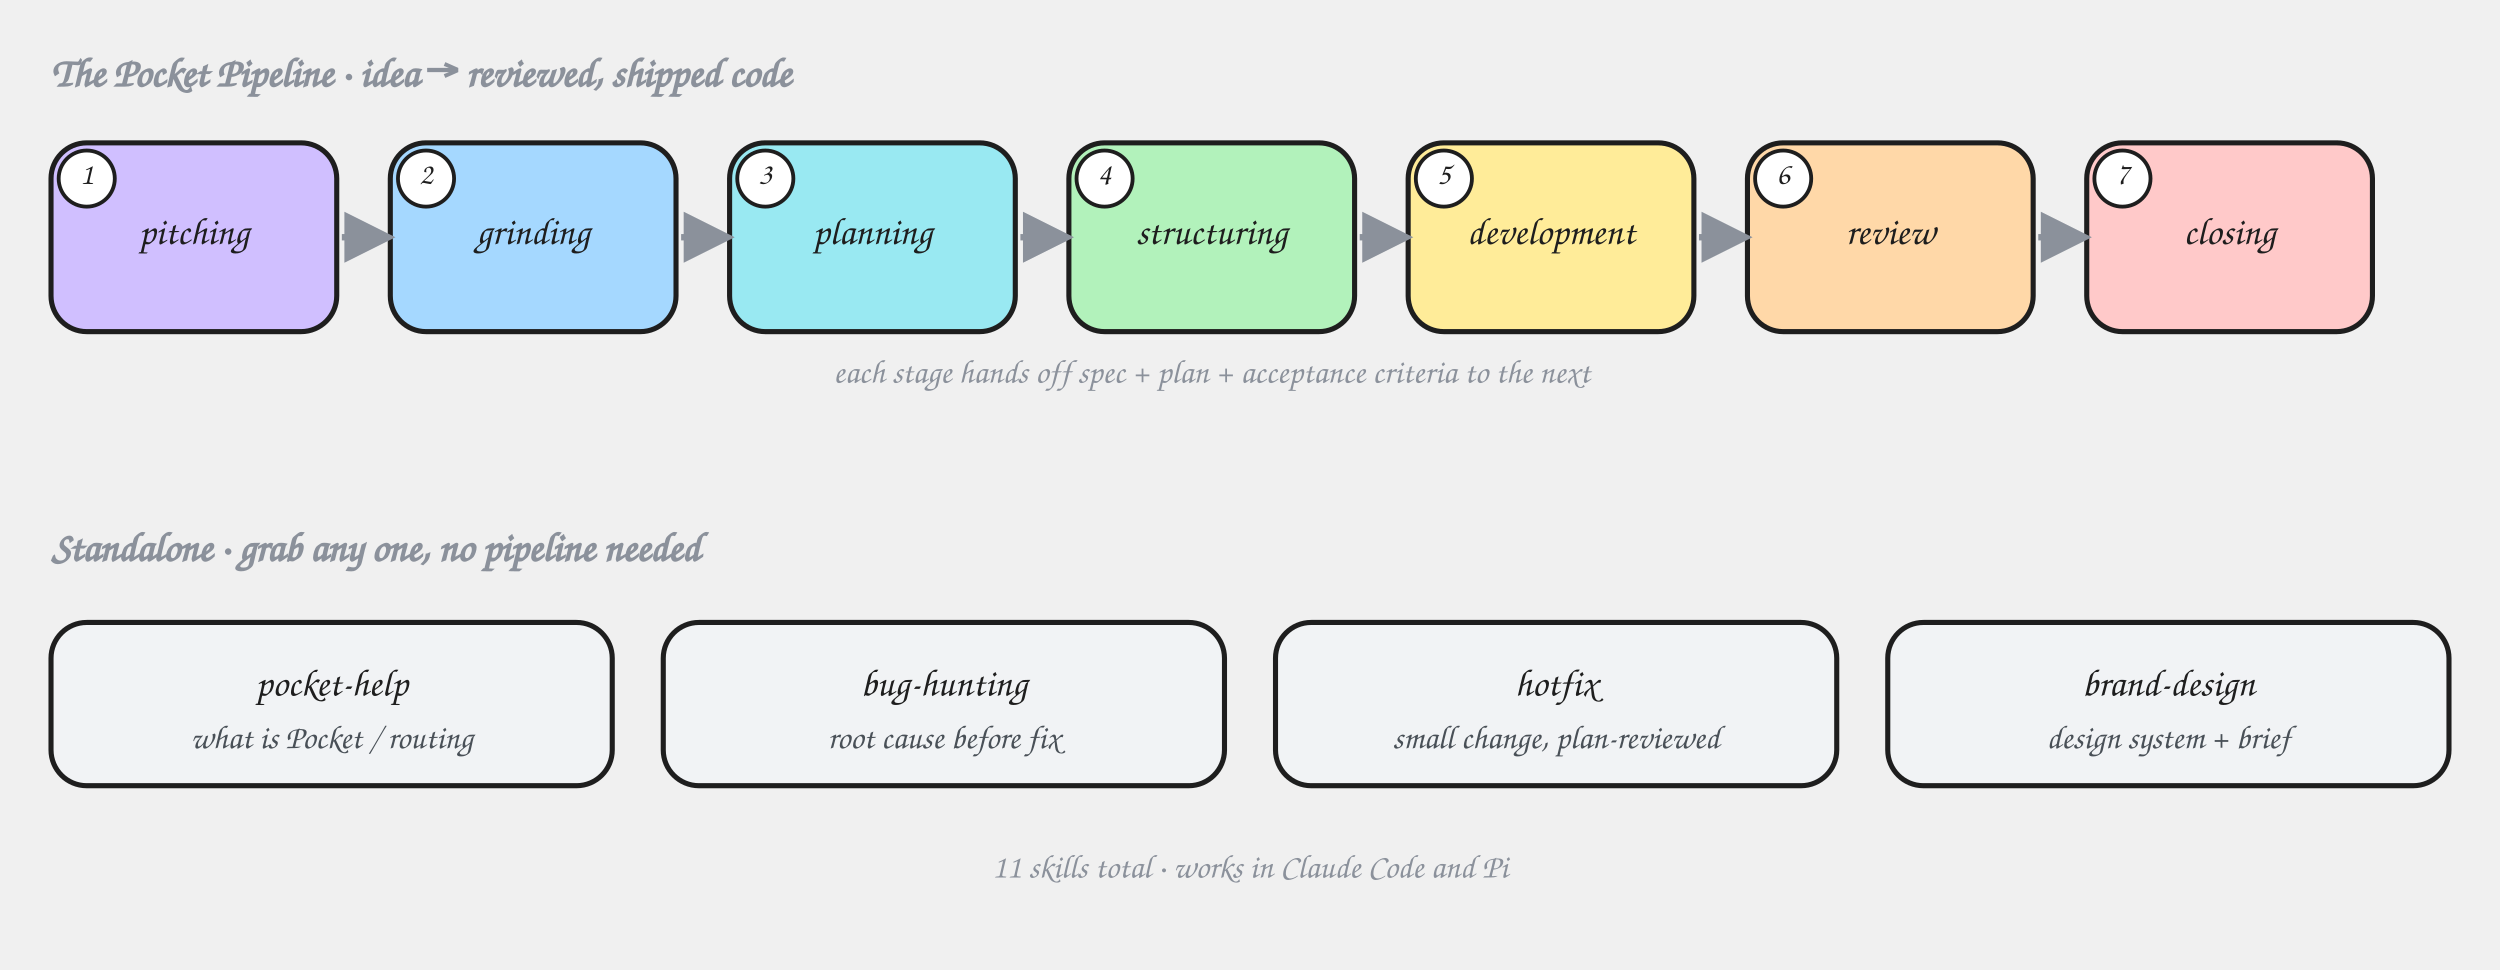
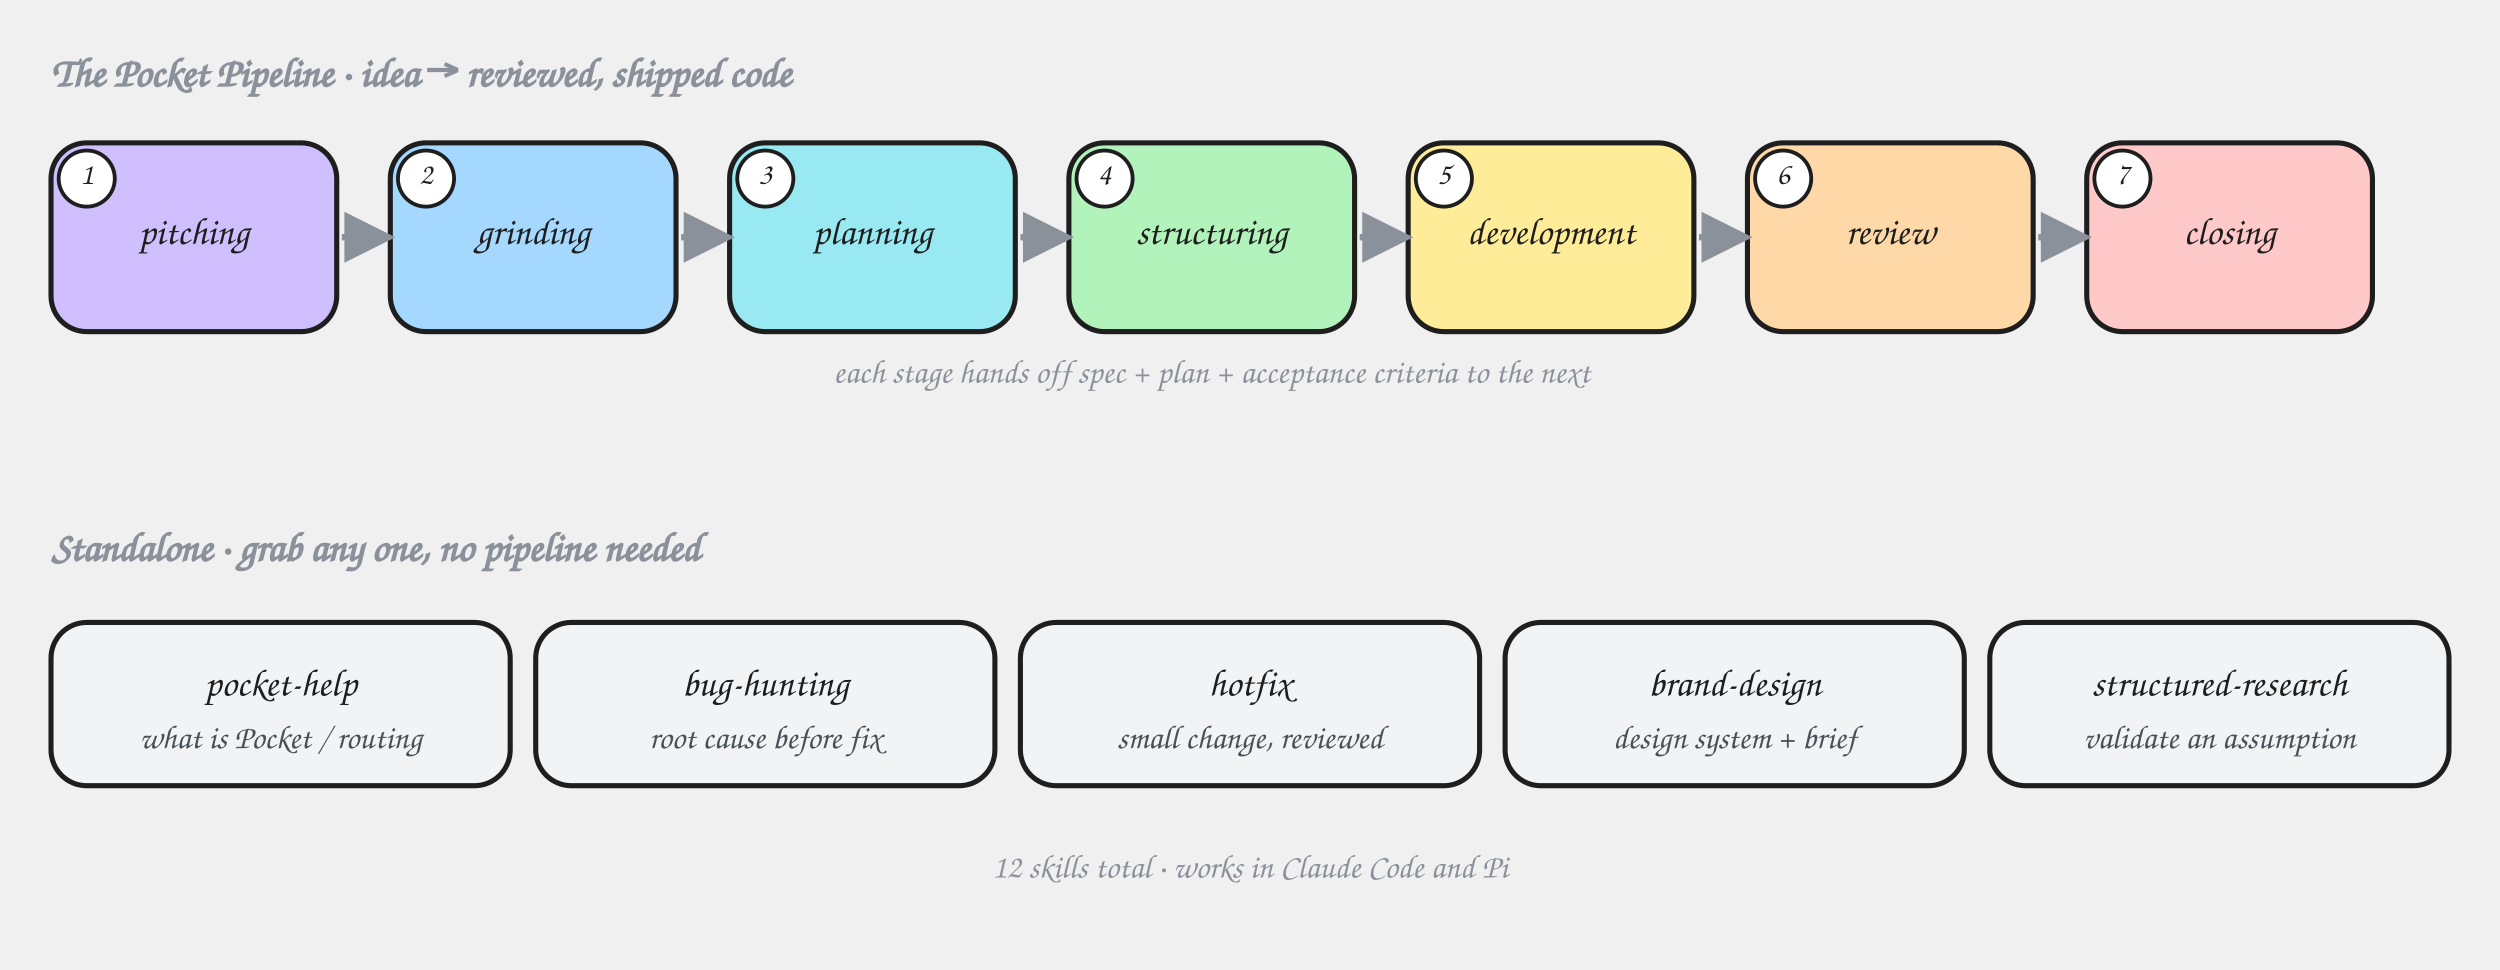
<svg xmlns="http://www.w3.org/2000/svg" viewBox="0 0 980 380" font-family="'Virgil','Excalifont','Segoe Print','Comic Sans MS',cursive" width="980" height="380">
  <defs>
    <marker id="arrow" viewBox="0 0 10 10" refX="8" refY="5" markerWidth="8" markerHeight="8" orient="auto-start-reverse">
      <path d="M0,0 L10,5 L0,10 z" fill="#8b919b" />
    </marker>
    <style>
      .box { stroke:#1e1e1e; stroke-width:2; rx:14; ry:14; stroke-linejoin:round; }
      .lbl { fill:#1e1e1e; font-size:15px; text-anchor:middle; dominant-baseline:central; }
      .sub { fill:#495057; font-size:13px; text-anchor:middle; dominant-baseline:central; }
      .badge { fill:#ffffff; stroke:#1e1e1e; stroke-width:1.5; }
      .num { fill:#1e1e1e; font-size:12px; text-anchor:middle; dominant-baseline:central; }
      .hdr { fill:#8b919b; font-size:16px; font-weight:bold; }
      .flow { stroke:#8b919b; stroke-width:2.5; fill:none; }
      .caption { fill:#8b919b; font-size:13px; text-anchor:middle; }
    </style>
  </defs>
  <text class="hdr" x="20" y="34">The Pocket Pipeline · idea → reviewed, shipped code</text>
  <rect class="box" x="20" y="56" width="112" height="74" fill="#d0bfff" />
  <text class="lbl" x="76" y="93">pitching</text>
  <circle class="badge" cx="34" cy="70" r="11" />
  <text class="num" x="34" y="70">1</text>
  <rect class="box" x="153" y="56" width="112" height="74" fill="#a5d8ff" />
  <text class="lbl" x="209" y="93">grinding</text>
  <circle class="badge" cx="167" cy="70" r="11" />
  <text class="num" x="167" y="70">2</text>
  <rect class="box" x="286" y="56" width="112" height="74" fill="#99e9f2" />
  <text class="lbl" x="342" y="93">planning</text>
  <circle class="badge" cx="300" cy="70" r="11" />
  <text class="num" x="300" y="70">3</text>
  <rect class="box" x="419" y="56" width="112" height="74" fill="#b2f2bb" />
  <text class="lbl" x="475" y="93">structuring</text>
  <circle class="badge" cx="433" cy="70" r="11" />
  <text class="num" x="433" y="70">4</text>
  <rect class="box" x="552" y="56" width="112" height="74" fill="#ffec99" />
  <text class="lbl" x="608" y="93">development</text>
  <circle class="badge" cx="566" cy="70" r="11" />
  <text class="num" x="566" y="70">5</text>
  <rect class="box" x="685" y="56" width="112" height="74" fill="#ffd8a8" />
  <text class="lbl" x="741" y="93">review</text>
  <circle class="badge" cx="699" cy="70" r="11" />
  <text class="num" x="699" y="70">6</text>
  <rect class="box" x="818" y="56" width="112" height="74" fill="#ffc9c9" />
  <text class="lbl" x="874" y="93">closing</text>
  <circle class="badge" cx="832" cy="70" r="11" />
  <text class="num" x="832" y="70">7</text>
  <line class="flow" x1="134" y1="93" x2="151" y2="93" marker-end="url(#arrow)" />
  <line class="flow" x1="267" y1="93" x2="284" y2="93" marker-end="url(#arrow)" />
  <line class="flow" x1="400" y1="93" x2="417" y2="93" marker-end="url(#arrow)" />
  <line class="flow" x1="533" y1="93" x2="550" y2="93" marker-end="url(#arrow)" />
  <line class="flow" x1="666" y1="93" x2="683" y2="93" marker-end="url(#arrow)" />
  <line class="flow" x1="799" y1="93" x2="816" y2="93" marker-end="url(#arrow)" />
  <text class="caption" x="475" y="150">each stage hands off spec + plan + acceptance criteria to the next</text>
  <text class="hdr" x="20" y="220">Standalone · grab any one, no pipeline needed</text>
-   <rect class="box" x="20" y="244" width="220" height="64" fill="#f1f3f5" />
-   <text class="lbl" x="130" y="270">pocket-help</text>
-   <text class="sub" x="130" y="291" fill="#495057">what is Pocket / routing</text>
-   <rect class="box" x="260" y="244" width="220" height="64" fill="#f1f3f5" />
-   <text class="lbl" x="370" y="270">bug-hunting</text>
-   <text class="sub" x="370" y="291" fill="#495057">root cause before fix</text>
-   <rect class="box" x="500" y="244" width="220" height="64" fill="#f1f3f5" />
-   <text class="lbl" x="610" y="270">hotfix</text>
-   <text class="sub" x="610" y="291" fill="#495057">small change, plan-reviewed</text>
-   <rect class="box" x="740" y="244" width="220" height="64" fill="#f1f3f5" />
-   <text class="lbl" x="850" y="270">brand-design</text>
-   <text class="sub" x="850" y="291" fill="#495057">design system + brief</text>
-   <text class="caption" x="490" y="344">11 skills total · works in Claude Code and Pi</text>
+   <rect class="box" x="20" y="244" width="180" height="64" fill="#f1f3f5" />
+   <text class="lbl" x="110" y="270">pocket-help</text>
+   <text class="sub" x="110" y="291" fill="#495057">what is Pocket / routing</text>
+   <rect class="box" x="210" y="244" width="180" height="64" fill="#f1f3f5" />
+   <text class="lbl" x="300" y="270">bug-hunting</text>
+   <text class="sub" x="300" y="291" fill="#495057">root cause before fix</text>
+   <rect class="box" x="400" y="244" width="180" height="64" fill="#f1f3f5" />
+   <text class="lbl" x="490" y="270">hotfix</text>
+   <text class="sub" x="490" y="291" fill="#495057">small change, reviewed</text>
+   <rect class="box" x="590" y="244" width="180" height="64" fill="#f1f3f5" />
+   <text class="lbl" x="680" y="270">brand-design</text>
+   <text class="sub" x="680" y="291" fill="#495057">design system + brief</text>
+   <rect class="box" x="780" y="244" width="180" height="64" fill="#f1f3f5" />
+   <text class="lbl" x="870" y="270">structured-research</text>
+   <text class="sub" x="870" y="291" fill="#495057">validate an assumption</text>
+   <text class="caption" x="490" y="344">12 skills total · works in Claude Code and Pi</text>
</svg>
